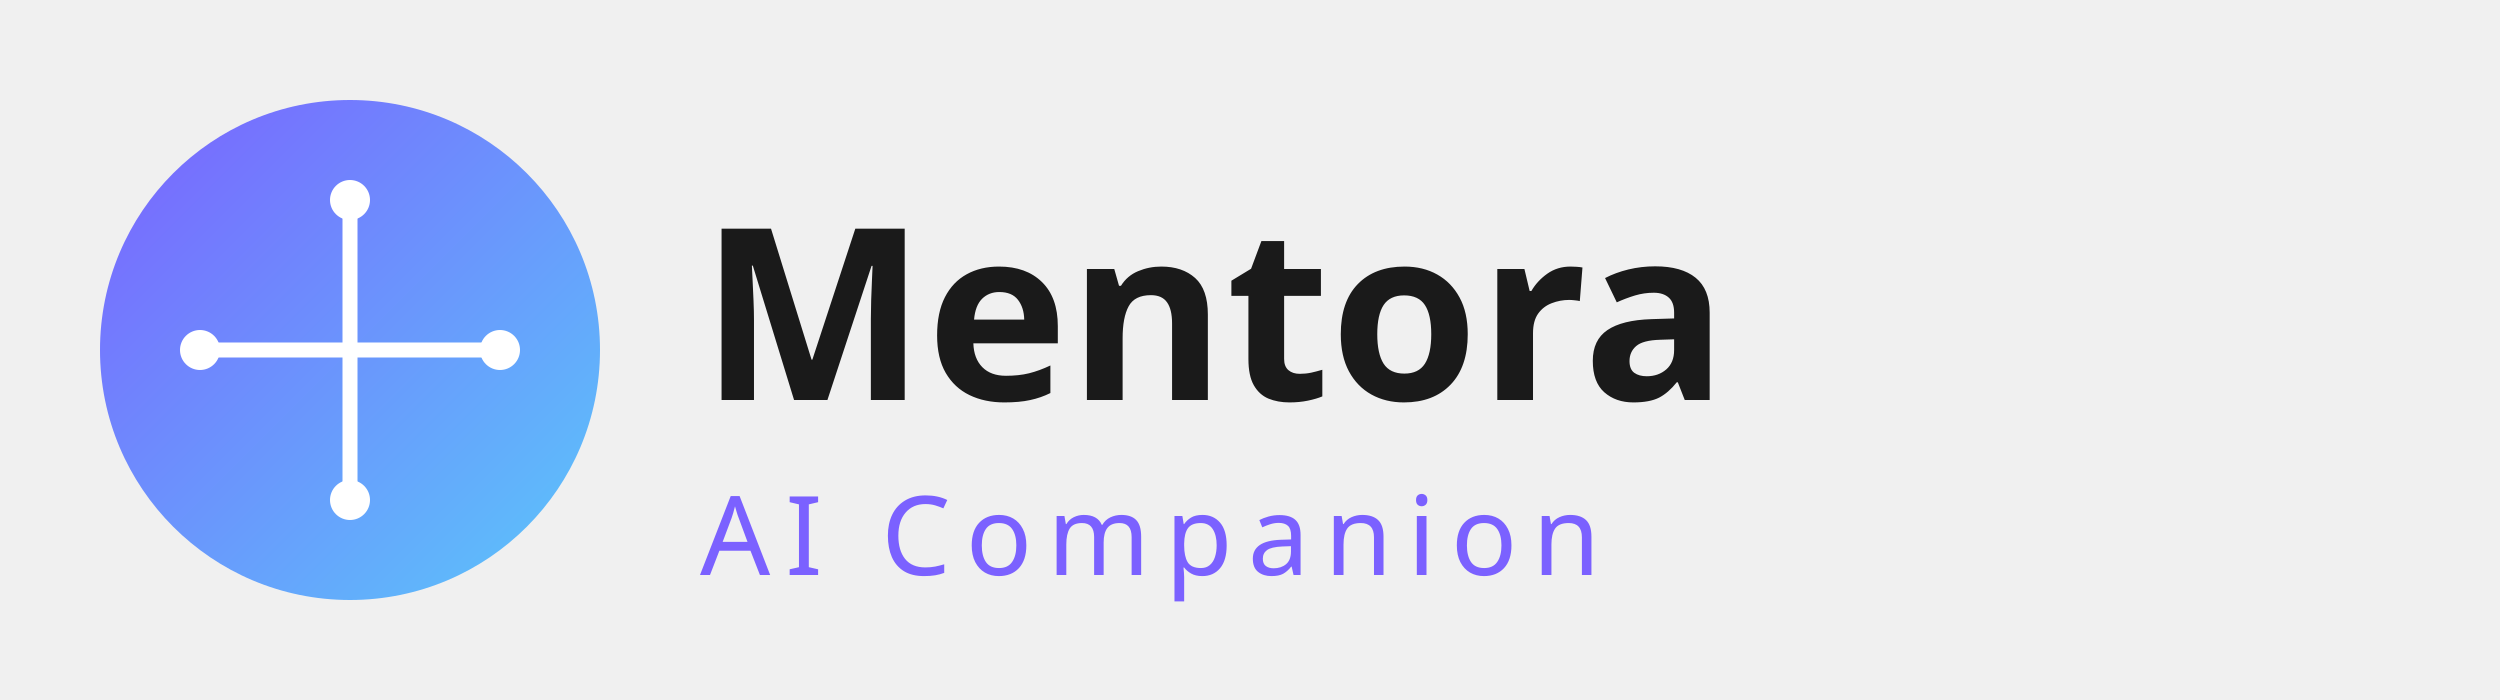
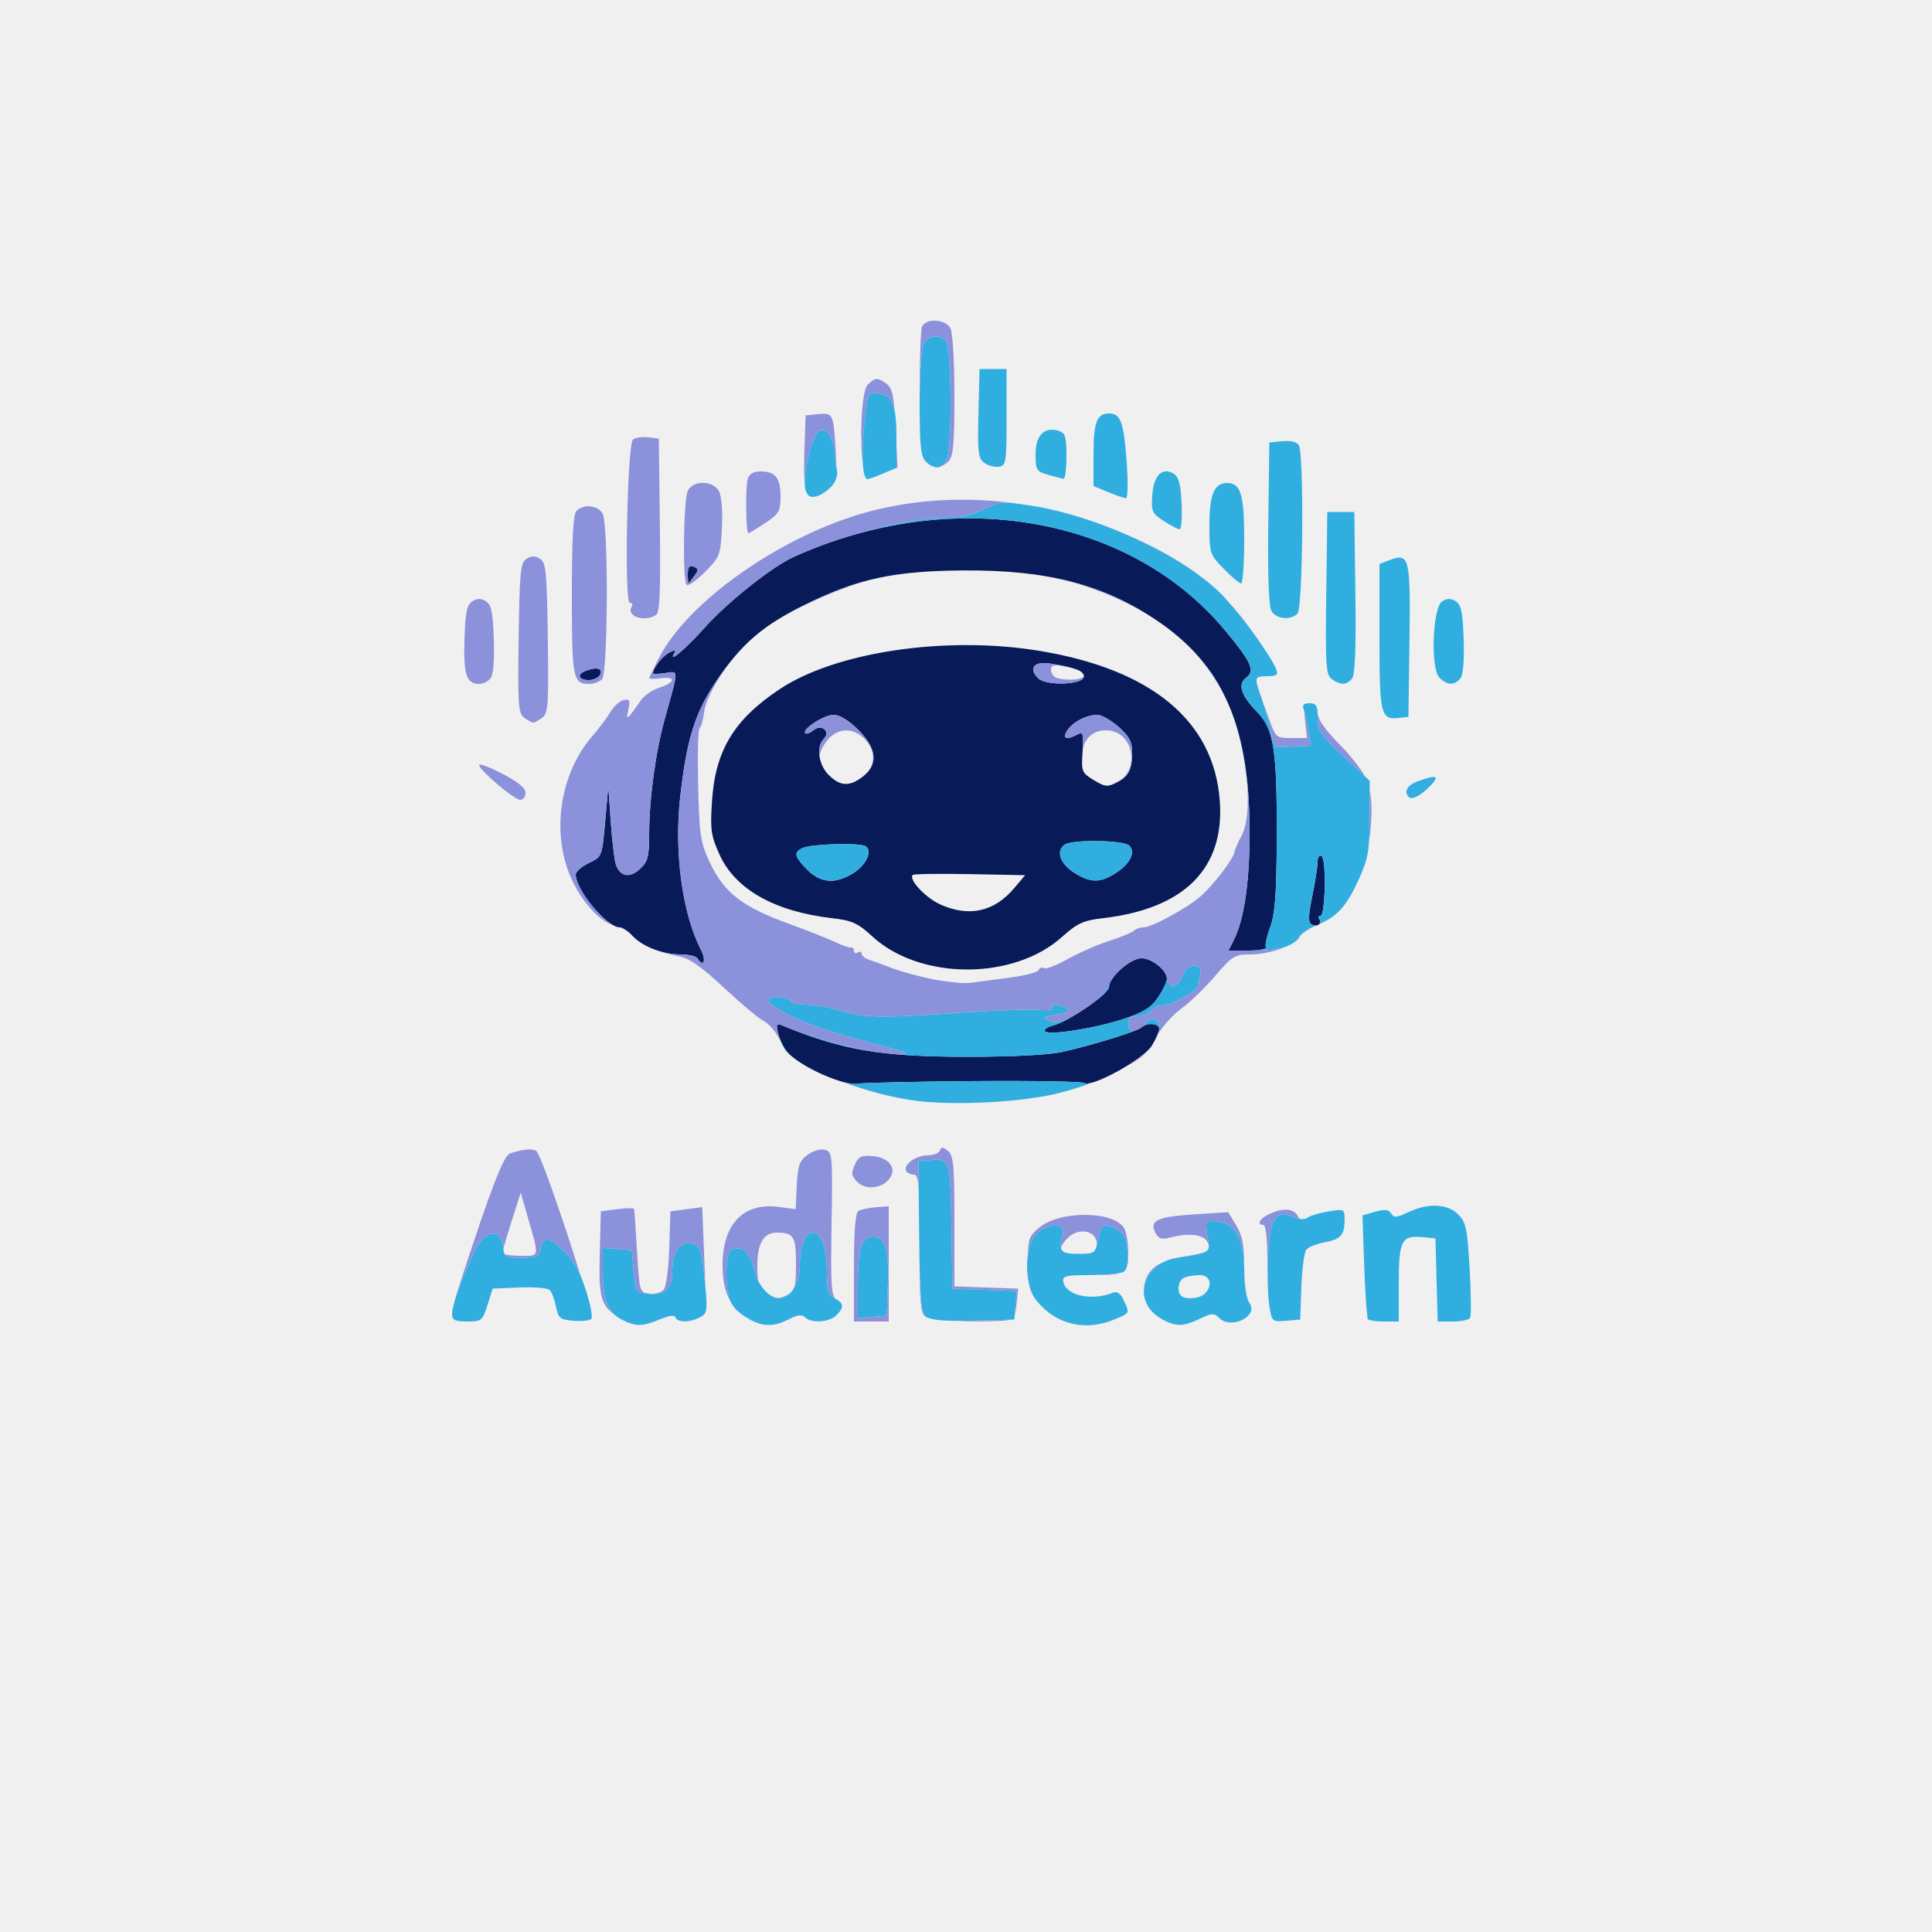
- <svg xmlns="http://www.w3.org/2000/svg" width="500" height="140" viewBox="0 0 500 140" fill="none">
-   <defs>
-     <linearGradient id="gradient" x1="0" y1="0" x2="1" y2="1">
-       <stop offset="0%" stop-color="#7B61FF" />
-       <stop offset="100%" stop-color="#5AC8FA" />
-     </linearGradient>
-   </defs>
-   <circle cx="70" cy="70" r="50" fill="url(#gradient)" />
-   <circle cx="70" cy="40" r="4" fill="white" />
-   <circle cx="70" cy="100" r="4" fill="white" />
-   <circle cx="40" cy="70" r="4" fill="white" />
-   <circle cx="100" cy="70" r="4" fill="white" />
-   <line x1="70" y1="40" x2="70" y2="100" stroke="white" stroke-width="3" />
-   <line x1="40" y1="70" x2="100" y2="70" stroke="white" stroke-width="3" />
-   <text x="140" y="80" font-family="Segoe UI, sans-serif" font-size="48" fill="#1A1A1A" font-weight="600">
-     Mentora
-   </text>
-   <text x="140" y="115" font-family="Segoe UI, sans-serif" font-size="22" fill="#7B61FF" letter-spacing="3">
-     AI Companion
-   </text>
+ <svg xmlns="http://www.w3.org/2000/svg" width="500" height="500" viewBox="0 0 500 500">
+   <g>
+     <path d="M 263.56 248.83 C250.28,253.19 234.61,250.51 225.78,242.36 C222.02,238.90 220.54,238.22 215.45,237.64 C200.57,235.94 190.36,230.21 186.28,221.30 C184.02,216.35 183.79,214.83 184.25,207.54 C185.07,194.27 189.91,186.24 201.82,178.33 C216.36,168.67 244.92,164.47 269.00,168.44 C298.08,173.23 314.18,186.62 315.68,207.26 C316.95,224.76 306.54,235.19 285.34,237.64 C280.37,238.21 278.81,238.93 274.83,242.49 C271.74,245.25 267.91,247.40 263.56,248.83 ZM 181.43 245.87 C182.87,248.65 182.05,250.52 180.50,248.00 C180.16,247.45 178.16,247.00 176.06,247.00 C171.44,247.00 166.13,244.91 163.57,242.08 C162.54,240.94 161.10,240.00 160.38,240.00 C157.05,240.00 149.00,230.33 149.00,226.33 C149.00,225.58 150.53,224.24 152.40,223.34 C155.80,221.72 155.81,221.70 156.62,212.61 L 157.43 203.50 L 158.05 212.50 C158.39,217.45 158.99,222.47 159.37,223.66 C160.43,226.89 162.97,227.38 165.66,224.85 C167.66,222.97 168.00,221.68 168.00,216.05 C168.00,206.84 169.66,194.57 172.09,185.87 C172.32,185.05 172.53,184.28 172.73,183.57 C174.63,176.80 175.23,174.65 174.55,174.11 C174.23,173.86 173.64,173.95 172.78,174.09 C172.58,174.13 172.37,174.16 172.14,174.19 C170.41,174.45 169.00,174.48 169.00,174.26 C169.00,172.92 171.37,169.87 173.14,168.92 C174.60,168.14 175.04,168.13 174.57,168.89 C172.66,171.97 177.22,168.19 182.43,162.37 C188.34,155.76 199.87,146.62 205.50,144.08 C246.52,125.61 292.31,133.43 317.03,163.13 C323.86,171.33 324.89,173.63 322.55,175.34 C320.21,177.05 321.12,179.92 325.41,184.33 C329.71,188.76 330.52,194.16 330.42,217.50 C330.36,231.45 329.98,236.50 328.73,239.93 C327.84,242.37 327.34,244.73 327.61,245.18 C327.89,245.63 325.83,246.00 323.03,246.00 L 317.95 246.00 L 319.32 243.25 C322.09,237.72 323.50,227.57 323.39,214.00 C323.18,187.51 316.29,172.07 299.62,160.74 C285.74,151.31 271.12,147.48 249.50,147.63 C231.42,147.74 222.03,149.76 208.46,156.43 C197.50,161.82 192.05,166.47 185.60,175.94 C179.91,184.29 177.75,191.11 176.05,206.10 C174.41,220.50 176.57,236.47 181.43,245.87 ZM 252.00 279.79 C236.88,279.91 223.38,280.21 222.00,280.46 C218.41,281.11 207.22,276.11 203.83,272.35 C202.91,271.33 201.83,269.19 201.43,267.59 C200.78,264.99 200.91,264.76 202.60,265.45 C218.14,271.82 228.14,273.50 250.50,273.49 C262.20,273.49 271.61,273.00 275.00,272.22 C283.21,270.34 294.37,266.88 295.45,265.88 C296.87,264.56 300.00,264.82 300.00,266.25 C299.99,266.94 299.13,268.91 298.08,270.64 C295.96,274.11 282.60,281.49 280.64,280.28 C280.02,279.89 267.13,279.67 252.00,279.79 ZM 290.83 263.69 C283.34,266.18 271.16,268.07 270.42,266.86 C270.14,266.42 271.07,265.77 272.48,265.42 C276.53,264.40 287.00,257.21 287.00,255.44 C287.00,252.90 292.54,248.00 295.42,248.00 C298.17,248.00 302.00,251.11 302.00,253.35 C302.00,254.10 300.97,256.23 299.72,258.10 C297.94,260.75 295.97,261.98 290.83,263.69 ZM 283.08 201.90 C285.99,203.67 286.62,203.73 289.04,202.48 C292.16,200.87 293.00,199.18 293.00,194.52 C293.00,191.98 292.18,190.48 289.47,188.10 C287.52,186.40 285.07,185.00 284.01,185.00 C281.17,185.00 277.56,186.88 276.19,189.07 C274.86,191.20 275.95,191.63 278.82,190.10 C280.31,189.29 280.46,189.78 280.16,194.56 C279.83,199.68 279.96,200.01 283.08,201.90 ZM 243.33 234.06 C250.73,237.42 257.31,235.98 262.44,229.89 L 265.30 226.50 L 251.01 226.22 C243.15,226.07 236.50,226.17 236.23,226.44 C235.07,227.59 239.47,232.31 243.33,234.06 ZM 214.45 200.55 C217.45,203.54 219.90,203.65 223.37,200.93 C227.35,197.79 226.93,193.69 222.12,188.88 C219.69,186.46 217.30,185.00 215.75,185.00 C213.25,185.00 207.44,188.77 208.42,189.76 C208.71,190.05 209.66,189.70 210.52,188.98 C212.60,187.25 215.09,189.31 213.20,191.20 C211.18,193.22 211.81,197.90 214.45,200.55 ZM 278.34 226.07 C282.47,228.58 284.96,228.50 289.10,225.71 C292.58,223.37 293.90,220.50 292.26,218.86 C290.79,217.39 277.44,217.21 275.50,218.62 C273.15,220.34 274.42,223.68 278.34,226.07 ZM 208.92 225.08 C212.38,228.53 216.10,228.85 220.66,226.07 C224.17,223.93 225.93,220.19 223.99,219.00 C222.48,218.06 210.13,218.40 207.75,219.45 C205.31,220.52 205.55,221.71 208.92,225.08 ZM 268.66 175.52 C270.74,177.60 280.50,177.23 280.50,175.07 C280.50,173.61 278.33,172.78 271.83,171.74 C267.61,171.06 266.06,172.92 268.66,175.52 ZM 341.46 237.93 C342.22,239.16 340.70,240.05 339.32,239.18 C338.54,238.70 338.62,236.63 339.59,232.00 C340.34,228.43 340.97,224.46 340.98,223.19 C340.99,221.85 341.44,221.15 342.04,221.53 C343.29,222.30 343.01,237.00 341.75,237.00 C341.27,237.00 341.14,237.42 341.46,237.93 ZM 155.36 174.50 C155.05,175.32 153.71,176.00 152.39,176.00 C149.69,176.00 149.19,174.53 151.58,173.61 C154.36,172.54 155.97,172.92 155.36,174.50 ZM 179.81 148.87 C179.13,149.77 178.44,150.69 178.28,150.92 C178.13,151.15 178.00,150.15 178.00,148.70 C178.00,146.75 178.40,146.21 179.53,146.65 C180.77,147.13 180.82,147.54 179.81,148.87 Z" fill="rgb(8,26,88)" data-index="0" />
+     <path d="M 341.46 237.93 C341.14,237.42 341.27,237.00 341.75,237.00 C343.01,237.00 343.29,222.30 342.04,221.53 C341.44,221.15 340.99,221.85 340.98,223.19 C340.97,224.46 340.34,228.43 339.59,232.00 C338.62,236.63 338.54,238.70 339.32,239.18 C339.76,239.46 340.21,239.56 340.60,239.52 C338.64,240.37 336.73,241.62 336.31,242.34 C334.82,244.87 331.17,246.00 324.54,246.00 L 323.03 246.00 C325.83,246.00 327.89,245.63 327.61,245.18 C327.34,244.73 327.84,242.37 328.73,239.93 C329.98,236.50 330.36,231.45 330.42,217.50 C330.52,194.16 329.71,188.76 325.41,184.33 C321.12,179.92 320.21,177.05 322.55,175.34 C324.89,173.63 323.86,171.33 317.03,163.13 C294.52,136.08 254.53,127.18 216.58,139.76 C226.99,136.25 237.86,134.00 245.25,134.00 C248.41,134.00 251.90,133.19 254.63,131.83 C258.71,129.79 259.47,129.73 266.76,130.84 C284.72,133.59 307.93,144.65 317.09,154.83 C322.37,160.70 329.18,170.20 330.30,173.25 C330.82,174.67 330.37,175.00 327.97,175.00 C324.53,175.00 324.52,175.05 326.60,181.00 C327.47,183.48 328.49,187.30 328.87,189.50 C329.25,191.71 330.10,193.46 330.78,193.40 C331.45,193.35 333.63,193.23 335.63,193.15 L 339.26 193.00 L 338.63 189.09 C338.29,186.94 337.73,184.46 337.40,183.59 C336.96,182.45 337.38,182.00 338.89,182.00 C340.66,182.00 341.00,182.60 341.00,185.73 C341.00,189.05 341.75,190.17 347.75,195.77 L 354.50 202.08 L 354.46 211.79 C354.43,220.26 354.07,222.29 351.61,227.67 C348.54,234.40 346.25,237.03 341.41,239.18 C341.70,238.89 341.77,238.44 341.46,237.93 ZM 290.83 263.69 C295.97,261.98 297.94,260.75 299.72,258.10 C300.81,256.48 301.73,254.65 301.95,253.71 C303.12,256.03 304.83,255.58 306.04,252.40 C307.29,249.11 311.51,248.97 310.63,252.25 C310.30,253.49 310.02,254.80 310.01,255.17 C309.99,256.37 302.55,260.48 300.91,260.20 C300.03,260.05 298.73,260.62 298.03,261.46 C297.33,262.31 295.69,263.00 294.38,263.00 C292.67,263.00 292.00,263.56 292.00,265.00 C292.00,266.14 292.53,266.78 293.25,266.91 C289.37,268.39 281.31,270.77 275.00,272.22 C271.61,273.00 262.20,273.49 250.50,273.49 C243.51,273.50 237.73,273.33 232.60,272.91 C232.81,272.92 233.02,272.91 233.21,272.91 C235.66,272.84 234.59,272.32 229.00,270.87 C215.42,267.35 208.10,264.88 203.01,262.10 C200.25,260.59 198.29,259.05 198.66,258.67 C199.69,257.64 203.80,257.87 204.50,259.00 C204.84,259.55 206.78,260.00 208.81,260.01 C210.84,260.02 214.65,260.67 217.28,261.47 C223.78,263.44 227.73,263.53 247.50,262.14 C256.85,261.49 266.40,261.12 268.73,261.34 C271.05,261.55 272.71,261.34 272.42,260.87 C271.72,259.73 274.10,259.78 275.93,260.94 C276.98,261.60 276.32,262.04 273.45,262.58 C269.83,263.25 269.70,263.39 271.76,264.31 C272.90,264.82 274.87,264.37 277.06,263.34 C275.27,264.35 273.62,265.13 272.48,265.42 C271.07,265.77 270.14,266.42 270.42,266.86 C271.16,268.07 283.34,266.18 290.83,263.69 ZM 362.00 332.12 L 362.00 342.00 L 358.00 342.00 C355.80,342.00 353.96,341.66 353.92,341.25 C353.47,337.06 353.23,333.00 352.94,324.52 L 352.61 314.54 L 355.89 313.60 C358.39,312.89 359.38,312.99 360.03,314.04 C360.74,315.20 361.46,315.15 364.47,313.71 C369.59,311.28 374.59,311.50 377.38,314.29 C379.41,316.32 379.75,317.91 380.34,328.37 C380.72,334.86 380.76,340.58 380.45,341.08 C380.14,341.59 378.12,342.00 375.97,342.00 L 372.07 342.00 L 371.78 331.25 L 371.50 320.50 L 368.18 320.18 C362.71,319.66 362.00,321.02 362.00,332.12 ZM 310.49 341.31 C306.19,343.35 304.35,343.38 300.78,341.44 C292.85,337.14 295.31,327.02 304.64,325.51 C310.07,324.63 312.08,324.38 312.65,323.34 C312.97,322.74 312.83,321.88 312.58,320.49 C312.55,320.32 312.52,320.14 312.49,319.96 C311.90,316.44 312.05,316.00 313.83,316.00 C319.43,316.00 322.00,320.08 322.00,328.96 C322.00,332.30 322.54,335.88 323.19,336.93 C324.11,338.41 324.11,339.17 323.16,340.31 C321.35,342.49 317.36,342.94 315.58,341.15 C314.19,339.76 313.69,339.78 310.49,341.31 ZM 263.12 334.08 L 262.50 341.50 L 251.98 341.78 C244.60,341.98 240.97,341.68 239.78,340.78 C238.32,339.67 238.07,336.94 237.88,320.00 L 237.67 300.50 L 241.30 300.19 C245.88,299.80 245.94,300.02 246.26,319.00 L 246.50 333.50 ZM 126.16 337.75 C124.88,341.79 124.62,342.00 120.91,342.00 C117.65,342.00 117.00,341.66 117.00,339.97 C117.00,336.71 122.86,322.44 124.98,320.52 C127.52,318.22 129.77,319.17 130.18,322.69 C130.48,325.30 130.81,325.50 134.99,325.50 C138.69,325.50 139.54,325.15 139.83,323.50 C140.48,319.91 141.63,319.86 145.46,323.28 C148.28,325.79 149.82,328.41 151.52,333.57 C152.77,337.38 153.45,340.87 153.03,341.32 C152.61,341.77 150.53,341.99 148.42,341.82 C144.95,341.53 144.50,341.17 143.89,338.16 C143.52,336.32 142.78,334.38 142.26,333.86 C141.73,333.33 138.20,333.04 134.40,333.20 L 127.50 333.50 ZM 288.38 341.49 C280.81,344.65 273.08,342.74 268.16,336.48 C264.91,332.35 265.05,322.24 268.40,319.09 C271.09,316.57 275.77,316.52 275.11,319.02 C273.84,323.77 274.35,324.50 278.96,324.50 C283.20,324.50 283.45,324.34 284.09,321.20 C285.01,316.74 285.66,316.30 288.81,318.06 C290.99,319.28 291.56,320.40 291.81,323.93 C292.02,326.75 291.66,328.60 290.81,329.14 C290.09,329.59 286.20,329.98 282.18,329.98 C275.79,330.00 274.90,330.22 275.19,331.72 C275.88,335.31 282.49,336.76 288.07,334.55 C289.14,334.12 290.02,334.75 290.82,336.51 C290.88,336.63 290.93,336.76 290.99,336.87 C291.63,338.27 291.97,339.01 291.77,339.56 C291.54,340.21 290.54,340.58 288.38,341.49 ZM 335.80 158.80 C333.95,160.65 330.19,160.22 329.01,158.03 C328.34,156.78 328.06,148.47 328.23,135.28 L 328.50 114.50 L 331.90 114.18 C333.94,113.98 335.62,114.38 336.13,115.18 C337.51,117.35 337.21,157.39 335.80,158.80 ZM 204.16 341.41 C200.12,343.51 197.18,343.41 193.31,341.05 C189.05,338.45 188.00,336.18 188.00,329.53 C188.00,325.27 188.39,323.79 189.64,323.31 C192.22,322.32 194.38,324.35 195.24,328.59 C196.03,332.52 199.02,336.00 201.61,336.00 C204.57,336.00 207.00,332.13 207.00,327.43 C207.00,322.25 208.37,319.00 210.56,319.00 C212.64,319.00 214.00,323.17 214.00,329.53 C214.00,333.91 214.38,335.13 216.00,336.00 C218.41,337.29 218.51,338.34 216.43,340.43 C214.62,342.23 209.92,342.52 208.31,340.91 C207.53,340.13 206.37,340.28 204.16,341.41 ZM 170.77 341.45 C166.21,343.36 164.29,343.35 160.70,341.40 C157.16,339.48 156.00,336.40 156.00,328.92 L 156.00 322.97 L 163.50 323.53 L 164.00 329.02 C164.49,334.38 164.57,334.51 167.82,334.82 C172.30,335.25 174.00,333.57 174.00,328.71 C174.00,324.06 176.21,320.98 179.02,321.72 C181.32,322.32 181.66,323.39 182.52,332.67 C183.13,339.21 183.01,339.92 181.16,340.92 C178.58,342.29 175.27,342.31 174.82,340.95 C174.59,340.28 173.16,340.45 170.77,341.45 ZM 349.90 175.62 C348.48,177.33 346.89,177.37 344.67,175.75 C343.13,174.62 342.99,172.36 343.23,153.50 L 343.50 132.50 L 350.50 132.50 L 350.77 153.37 C350.96,167.93 350.70,174.66 349.90,175.62 ZM 336.79 333.05 L 336.50 341.50 L 332.82 341.81 C329.16,342.11 329.14,342.09 328.46,337.60 C328.09,335.11 327.95,329.47 328.15,325.07 C328.58,315.47 330.22,312.87 334.57,314.85 C336.21,315.60 337.66,315.71 338.36,315.14 C338.99,314.64 341.41,313.91 343.75,313.53 C347.92,312.84 348.00,312.88 347.98,315.66 C347.96,319.66 347.02,320.72 342.78,321.51 C340.74,321.90 338.62,322.75 338.08,323.40 C337.53,324.06 336.96,328.40 336.79,333.05 ZM 364.77 165.89 L 364.50 185.50 L 361.99 185.79 C357.32,186.34 357.00,184.98 357.00,164.78 L 357.00 145.95 L 359.62 144.95 C364.75,143.00 365.07,144.29 364.77,165.89 ZM 252.00 279.79 C267.13,279.67 280.02,279.89 280.64,280.28 C280.99,280.50 281.71,280.44 282.67,280.17 C279.99,281.20 277.08,282.12 274.00,282.89 C264.89,285.19 248.24,286.14 237.80,284.97 C231.66,284.28 224.27,282.32 217.85,279.92 C219.57,280.41 221.05,280.63 222.00,280.46 C223.38,280.21 236.88,279.91 252.00,279.79 ZM 244.96 119.07 C243.71,121.41 241.69,121.54 239.57,119.43 C238.30,118.16 238.00,115.30 238.00,104.36 C238.00,96.94 238.47,90.00 239.04,88.93 C240.20,86.75 243.00,86.40 244.80,88.20 C246.32,89.72 246.46,116.27 244.96,119.07 ZM 322.00 139.57 C322.00,145.86 321.64,151.00 321.20,151.00 C320.76,151.00 318.74,149.29 316.70,147.21 C313.09,143.50 313.00,143.24 313.00,135.78 C313.00,128.02 314.26,125.00 317.50,125.00 C321.11,125.00 322.00,127.87 322.00,139.57 ZM 260.50 108.00 C260.50,119.75 260.38,120.52 258.49,120.79 C257.39,120.95 255.69,120.49 254.71,119.78 C253.15,118.64 252.97,117.05 253.22,106.99 L 253.50 95.50 L 260.50 95.50 ZM 228.53 122.55 C226.62,123.35 224.83,124.00 224.55,124.00 C223.23,124.00 222.84,118.15 223.63,110.21 C224.48,101.71 224.56,101.51 227.00,101.77 C230.94,102.19 232.00,104.62 232.00,113.24 L 232.00 121.10 ZM 291.56 119.26 C291.97,124.80 291.89,128.98 291.39,128.95 C290.90,128.92 288.81,128.20 286.75,127.34 L 283.00 125.79 L 283.00 117.59 C283.00,109.22 283.85,107.00 287.08,107.00 C290.00,107.00 290.83,109.26 291.56,119.26 ZM 229.79 332.26 L 229.50 340.50 L 222.00 341.12 L 222.00 332.49 C222.00,323.13 223.00,320.00 226.00,320.00 C229.06,320.00 230.10,323.38 229.79,332.26 ZM 377.92 175.60 C376.39,177.44 374.51,177.37 372.53,175.39 C370.16,173.02 370.73,157.19 373.25,155.61 C374.52,154.81 375.48,154.81 376.75,155.61 C378.16,156.50 378.56,158.42 378.79,165.45 C378.98,171.04 378.66,174.70 377.92,175.60 ZM 278.34 226.07 C274.42,223.68 273.15,220.34 275.50,218.62 C277.44,217.21 290.79,217.39 292.26,218.86 C293.90,220.50 292.58,223.37 289.10,225.71 C284.96,228.50 282.47,228.58 278.34,226.07 ZM 208.92 225.08 C205.55,221.71 205.31,220.52 207.75,219.45 C210.13,218.40 222.48,218.06 223.99,219.00 C225.93,220.19 224.17,223.93 220.66,226.07 C216.10,228.85 212.38,228.53 208.92,225.08 ZM 215.32 125.72 C214.32,126.88 212.52,128.11 211.33,128.45 C208.26,129.34 207.49,126.13 209.03,118.88 C210.51,111.91 212.51,109.61 214.61,112.48 C215.37,113.53 216.01,115.53 216.01,116.94 C216.02,118.35 216.28,120.43 216.58,121.56 C216.91,122.78 216.40,124.47 215.32,125.72 ZM 305.80 130.35 C305.96,134.01 305.73,136.99 305.30,136.98 C304.86,136.97 303.02,136.02 301.20,134.85 C298.16,132.91 297.92,132.38 298.20,128.22 C298.54,123.04 300.80,120.76 303.75,122.61 C305.07,123.44 305.57,125.33 305.80,130.35 ZM 276.00 118.07 C276.00,121.33 275.66,123.96 275.25,123.91 C274.84,123.86 273.04,123.40 271.25,122.88 C268.21,122.00 268.00,121.65 268.00,117.51 C268.00,112.63 270.32,110.33 274.04,111.51 C275.70,112.04 276.00,113.05 276.00,118.07 ZM 305.67 335.33 C306.75,336.42 310.51,336.09 311.80,334.80 C313.92,332.68 313.24,330.00 310.58,330.00 C309.25,330.00 307.45,330.27 306.58,330.61 C304.99,331.22 304.43,334.10 305.67,335.33 ZM 370.42 203.09 C368.06,205.69 365.47,207.13 364.63,206.30 C363.17,204.84 364.20,203.13 367.15,202.10 C371.75,200.50 372.55,200.74 370.42,203.09 ZM 295.82 265.59 C295.94,265.44 296.06,265.28 296.17,265.10 C297.53,262.92 300.00,263.41 300.00,265.86 C300.00,265.95 299.99,266.04 299.99,266.13 C299.83,264.92 297.31,264.64 295.82,265.59 ZM 225.96 272.17 C217.89,271.00 211.06,268.92 202.60,265.45 C209.61,268.32 218.93,270.94 225.96,272.17 ZM 287.02 255.19 C287.01,255.28 287.00,255.36 287.00,255.44 C287.00,256.11 285.52,257.54 283.46,259.12 C284.90,257.87 286.16,256.51 287.02,255.19 ZM 300.44 250.46 C299.39,249.41 297.95,248.52 296.59,248.16 C298.09,248.33 299.45,249.09 300.44,250.46 ZM 204.92 273.39 C204.26,272.87 203.72,272.37 203.32,271.88 C202.74,271.19 202.00,269.56 201.56,268.07 C202.04,269.60 203.00,271.43 203.83,272.35 C204.13,272.69 204.50,273.04 204.92,273.39 ZM 299.93 266.69 C299.75,267.77 299.25,268.87 298.46,269.98 C299.17,268.73 299.73,267.46 299.93,266.69 ZM 292.14 249.25 C291.58,249.60 291.03,250.01 290.50,250.46 C291.03,249.98 291.58,249.58 292.14,249.25 Z" fill="rgb(49,174,224)" data-index="1" />
+     <path d="M 181.43 245.87 C176.57,236.47 174.41,220.50 176.05,206.10 C177.75,191.11 179.91,184.29 185.60,175.94 C186.76,174.24 187.88,172.70 189.01,171.28 C185.49,175.89 182.67,181.04 182.26,184.13 C181.97,186.29 181.42,188.24 181.04,188.47 C180.66,188.71 180.50,195.29 180.68,203.10 C180.96,215.67 181.28,217.93 183.46,222.68 C187.27,231.01 191.88,234.63 204.50,239.20 C208.90,240.79 214.07,242.84 216.00,243.75 C217.93,244.67 219.84,245.33 220.25,245.21 C220.66,245.09 221.00,245.48 221.00,246.06 C221.00,246.64 221.45,246.84 222.00,246.50 C222.55,246.16 223.00,246.31 223.00,246.82 C223.00,247.34 223.79,248.01 224.75,248.32 C225.71,248.62 228.52,249.65 231.00,250.60 C233.48,251.55 238.43,252.87 242.00,253.53 C245.57,254.19 249.62,254.57 251.00,254.37 C252.38,254.17 256.87,253.58 260.98,253.06 C265.10,252.53 268.63,251.62 268.82,251.04 C269.01,250.46 269.60,250.25 270.12,250.57 C270.64,250.89 273.41,249.84 276.28,248.23 C279.15,246.62 283.98,244.50 287.00,243.53 C290.02,242.55 292.93,241.36 293.45,240.88 C293.97,240.39 295.10,240.00 295.95,240.00 C298.07,240.00 307.16,235.06 310.67,232.00 C313.93,229.16 319.09,222.47 319.40,220.69 C319.52,220.04 320.37,218.06 321.30,216.30 C324.39,210.48 322.86,195.01 318.59,183.84 C321.79,192.01 323.30,201.84 323.39,214.00 C323.50,227.57 322.09,237.72 319.32,243.25 L 317.95 246.00 L 324.54 246.00 C331.17,246.00 334.82,244.87 336.31,242.34 C336.61,241.83 337.66,241.05 338.95,240.34 C337.62,241.08 336.59,241.91 336.38,242.45 C335.59,244.51 328.59,247.00 323.60,247.00 C319.54,247.00 318.91,247.39 314.43,252.63 C311.79,255.73 307.79,259.56 305.56,261.16 C303.66,262.51 301.25,265.19 299.72,267.56 C299.81,267.27 299.88,266.98 299.93,266.69 C299.97,266.52 300.00,266.36 300.00,266.25 C300.00,266.21 299.99,266.17 299.99,266.13 C299.99,266.04 300.00,265.95 300.00,265.86 C300.00,263.41 297.53,262.92 296.17,265.10 C296.06,265.28 295.94,265.44 295.82,265.59 C295.69,265.68 295.56,265.77 295.45,265.88 C295.20,266.11 294.41,266.47 293.25,266.91 C292.53,266.78 292.00,266.14 292.00,265.00 C292.00,263.56 292.67,263.00 294.38,263.00 C295.69,263.00 297.33,262.31 298.03,261.46 C298.73,260.62 300.03,260.05 300.91,260.20 C302.55,260.48 309.99,256.37 310.01,255.17 C310.02,254.80 310.30,253.49 310.63,252.25 C311.51,248.97 307.29,249.11 306.04,252.40 C304.83,255.58 303.12,256.03 301.95,253.71 C301.98,253.57 302.00,253.45 302.00,253.35 C302.00,252.45 301.37,251.39 300.44,250.46 C299.45,249.09 298.09,248.33 296.59,248.16 C296.19,248.06 295.80,248.00 295.42,248.00 C294.51,248.00 293.33,248.49 292.14,249.25 C291.58,249.58 291.03,249.98 290.50,250.46 C288.70,251.96 287.19,253.84 287.02,255.19 C286.16,256.51 284.90,257.87 283.46,259.12 C281.58,260.56 279.22,262.12 277.06,263.34 C274.87,264.37 272.90,264.82 271.76,264.31 C269.70,263.39 269.83,263.25 273.45,262.58 C276.32,262.04 276.98,261.60 275.93,260.94 C274.10,259.78 271.72,259.73 272.42,260.87 C272.71,261.34 271.05,261.55 268.73,261.34 C266.40,261.12 256.85,261.49 247.50,262.14 C227.73,263.53 223.78,263.44 217.28,261.47 C214.65,260.67 210.84,260.02 208.81,260.01 C206.78,260.00 204.84,259.55 204.50,259.00 C203.80,257.87 199.69,257.64 198.66,258.67 C198.29,259.05 200.25,260.59 203.01,262.10 C208.10,264.88 215.42,267.35 229.00,270.87 C234.59,272.32 235.66,272.84 233.21,272.91 C233.02,272.91 232.81,272.92 232.60,272.91 C230.27,272.72 228.07,272.48 225.96,272.17 C218.93,270.94 209.61,268.32 202.60,265.45 C200.91,264.76 200.78,264.99 201.43,267.59 C201.47,267.74 201.51,267.90 201.56,268.07 C201.70,268.55 201.88,269.04 202.06,269.51 C201.91,269.28 201.78,269.05 201.67,268.83 C200.62,266.84 198.80,264.76 197.63,264.22 C196.46,263.67 191.87,259.84 187.43,255.69 C181.28,249.95 178.42,247.98 175.43,247.42 C169.97,246.40 165.79,244.53 163.63,242.14 C162.92,241.36 161.68,240.54 160.46,240.00 C161.21,240.07 162.58,240.98 163.57,242.08 C166.13,244.91 171.44,247.00 176.06,247.00 C178.16,247.00 180.16,247.45 180.50,248.00 C182.05,250.52 182.87,248.65 181.43,245.87 ZM 158.61 239.40 C154.70,238.26 149.57,232.14 147.12,225.59 C142.82,214.10 145.30,199.81 153.18,190.64 C155.01,188.52 157.21,185.59 158.08,184.14 C158.95,182.69 160.47,181.34 161.46,181.15 C162.97,180.86 163.16,181.27 162.62,183.65 C161.93,186.68 162.20,186.47 165.97,181.10 C166.77,179.95 168.91,178.52 170.72,177.93 C174.82,176.57 175.01,175.02 171.00,175.53 C169.35,175.73 168.00,175.74 168.00,175.54 C168.00,175.35 169.18,172.90 170.63,170.12 C178.45,155.04 203.61,137.75 225.90,132.14 C237.92,129.11 250.69,128.54 263.44,130.36 C259.10,129.81 257.99,130.15 254.63,131.83 C251.90,133.19 248.41,134.00 245.25,134.00 C237.86,134.00 226.99,136.25 216.58,139.76 C212.86,141.00 209.16,142.44 205.50,144.08 C199.87,146.62 188.34,155.76 182.43,162.37 C177.22,168.19 172.66,171.97 174.57,168.89 C175.04,168.13 174.60,168.14 173.14,168.92 C171.37,169.87 169.00,172.92 169.00,174.26 C169.00,174.48 170.41,174.45 172.14,174.19 C172.37,174.16 172.58,174.13 172.78,174.09 C173.64,173.95 174.23,173.86 174.55,174.11 C175.23,174.65 174.63,176.80 172.73,183.57 C172.53,184.28 172.32,185.05 172.09,185.87 C169.66,194.57 168.00,206.84 168.00,216.05 C168.00,221.68 167.66,222.97 165.66,224.85 C162.97,227.38 160.43,226.89 159.37,223.66 C158.99,222.47 158.39,217.45 158.05,212.50 L 157.43 203.50 L 156.62 212.61 C155.81,221.70 155.80,221.72 152.40,223.34 C150.53,224.24 149.00,225.58 149.00,226.33 C149.00,229.73 154.82,237.23 158.61,239.40 ZM 216.46 336.24 C217.71,336.94 218.16,337.65 217.80,338.59 C218.17,337.59 217.58,336.84 216.00,336.00 C214.38,335.13 214.00,333.91 214.00,329.53 C214.00,323.17 212.64,319.00 210.56,319.00 C208.37,319.00 207.00,322.25 207.00,327.43 C207.00,329.72 206.42,331.81 205.49,333.35 C205.90,332.23 206.00,330.41 206.00,327.07 C206.00,319.94 205.42,319.00 200.99,319.00 C197.64,319.00 196.00,321.79 196.00,327.51 C196.00,329.31 196.06,330.57 196.26,331.53 C195.80,330.62 195.44,329.62 195.24,328.59 C194.38,324.35 192.22,322.32 189.64,323.31 C188.39,323.79 188.00,325.27 188.00,329.53 C188.00,332.88 188.26,335.11 189.07,336.84 C187.66,334.44 187.00,331.38 187.00,327.45 C187.00,316.75 192.46,311.11 201.60,312.36 L 205.91 312.95 L 206.20 306.83 C206.45,301.64 206.88,300.42 209.00,298.87 C210.41,297.83 212.37,297.26 213.50,297.56 C215.42,298.08 215.49,298.82 215.21,316.74 C214.95,332.70 215.13,335.49 216.46,336.24 ZM 155.80 175.80 C155.14,176.46 153.65,177.00 152.50,177.00 C148.27,177.00 148.00,175.62 148.00,154.00 C148.00,139.31 148.34,133.06 149.20,132.20 C151.04,130.36 154.81,130.77 155.96,132.93 C157.49,135.79 157.35,174.25 155.80,175.80 ZM 169.77 159.16 C166.71,161.11 161.97,159.47 163.50,157.00 C163.84,156.45 163.60,156.00 162.97,156.00 C161.53,156.00 162.32,115.28 163.79,113.81 C164.32,113.28 166.05,112.99 167.63,113.17 L 170.50 113.50 L 170.77 135.93 C170.98,153.20 170.75,158.54 169.77,159.16 ZM 138.77 297.86 C139.84,298.52 146.30,317.30 150.18,329.96 C148.92,327.03 147.54,325.12 145.46,323.28 C141.63,319.86 140.48,319.91 139.83,323.50 C139.54,325.15 138.69,325.50 134.99,325.50 C132.27,325.50 131.18,325.42 130.66,324.63 C131.47,324.85 132.94,325.00 134.61,325.00 C134.95,325.00 135.27,325.00 135.57,325.01 C137.04,325.02 137.95,325.03 138.39,324.58 C139.13,323.82 138.54,321.76 136.94,316.24 C136.75,315.58 136.54,314.86 136.32,314.08 L 134.76 308.66 L 132.39 316.08 C131.45,319.04 130.63,321.78 130.25,323.22 C130.22,323.06 130.20,322.88 130.18,322.69 C129.77,319.17 127.52,318.22 124.98,320.52 C123.10,322.22 118.28,333.63 117.21,338.46 C117.48,337.08 118.06,335.16 118.93,332.50 C127.01,307.63 130.32,299.03 132.02,298.49 C135.51,297.39 137.68,297.18 138.77,297.86 ZM 140.33 185.75 C139.39,186.44 138.34,187.00 138.00,187.00 C137.66,187.00 136.61,186.44 135.67,185.75 C134.14,184.63 133.98,182.45 134.23,165.10 C134.47,147.91 134.70,145.59 136.25,144.61 C137.53,143.81 138.47,143.81 139.75,144.61 C141.30,145.59 141.53,147.91 141.77,165.10 C142.02,182.45 141.86,184.63 140.33,185.75 ZM 230.00 312.17 L 230.00 342.00 L 221.00 342.00 L 221.00 328.06 C221.00,318.64 221.37,313.89 222.15,313.41 C222.78,313.02 224.81,312.58 226.65,312.43 ZM 182.28 325.95 C182.39,328.58 182.47,330.73 182.50,332.48 C181.66,323.38 181.30,322.31 179.02,321.72 C176.21,320.98 174.00,324.06 174.00,328.71 C174.00,333.57 172.30,335.25 167.82,334.82 C164.57,334.51 164.49,334.38 164.00,329.02 L 163.50 323.53 L 156.00 322.97 L 156.00 328.92 C156.00,334.91 156.74,338.08 158.86,340.09 C155.37,337.56 154.94,334.84 155.22,324.25 L 155.50 313.50 L 159.75 312.93 C162.09,312.62 164.06,312.62 164.12,312.93 C164.19,313.24 164.53,318.23 164.87,324.00 C165.49,334.36 165.53,334.50 168.09,334.80 C169.51,334.97 171.18,334.49 171.80,333.75 C172.41,333.00 173.05,328.14 173.21,322.95 L 173.50 313.50 L 177.62 312.95 L 181.73 312.40 ZM 186.83 136.63 C186.48,143.71 186.30,144.17 182.43,148.04 C180.22,150.26 178.09,151.75 177.70,151.37 C176.60,150.26 176.88,129.08 178.04,126.93 C179.49,124.21 184.57,124.33 186.07,127.13 C186.74,128.38 187.05,132.29 186.83,136.63 ZM 229.79 332.26 C230.10,323.38 229.06,320.00 226.00,320.00 C223.00,320.00 222.00,323.13 222.00,332.49 L 222.00 341.12 L 229.50 340.50 ZM 126.92 175.60 C126.28,176.37 124.97,177.00 124.00,177.00 C120.71,177.00 119.91,174.55 120.21,165.45 C120.44,158.42 120.84,156.50 122.25,155.61 C123.52,154.81 124.48,154.81 125.75,155.61 C127.16,156.50 127.56,158.42 127.79,165.45 C127.98,171.04 127.66,174.70 126.92,175.60 ZM 198.02 135.37 C195.83,136.82 193.88,138.00 193.69,138.00 C193.03,138.00 192.88,125.95 193.51,123.96 C193.93,122.64 195.03,122.00 196.87,122.00 C200.66,122.00 202.00,123.71 202.00,128.57 C202.00,132.32 201.60,133.00 198.02,135.37 ZM 322.00 327.76 C322.00,331.76 322.54,335.88 323.19,336.93 C322.54,335.88 322.00,332.30 322.00,328.96 C322.00,320.08 319.43,316.00 313.83,316.00 C312.05,316.00 311.90,316.44 312.49,319.96 C312.52,320.14 312.55,320.32 312.58,320.49 C312.69,321.13 312.79,321.66 312.82,322.10 C312.71,321.83 312.55,321.53 312.34,321.20 C311.20,319.41 307.44,319.05 302.79,320.29 C300.71,320.85 299.85,320.60 299.11,319.21 C297.35,315.91 299.31,314.92 308.77,314.30 L 317.86 313.71 L 319.92 317.11 C321.51,319.71 321.99,322.18 322.00,327.76 ZM 291.50 328.16 C291.84,327.24 291.95,325.80 291.81,323.93 C291.56,320.40 290.99,319.28 288.81,318.06 C285.66,316.30 285.01,316.74 284.09,321.20 C283.98,321.76 283.87,322.23 283.76,322.62 C283.78,322.52 283.80,322.42 283.81,322.32 C284.20,319.61 281.34,317.92 278.32,319.06 C276.63,319.70 275.02,321.56 274.58,322.98 C274.38,322.16 274.61,320.91 275.11,319.02 C275.77,316.52 271.09,316.57 268.40,319.09 C267.17,320.25 266.37,322.36 266.02,324.76 C266.10,320.49 266.58,319.69 268.91,317.73 C274.30,313.19 288.51,313.34 290.98,317.97 C291.54,319.01 292.00,321.87 292.00,324.33 C292.00,326.10 291.94,327.32 291.50,328.16 ZM 244.96 119.07 C246.46,116.27 246.32,89.72 244.80,88.20 C243.00,86.40 240.20,86.75 239.04,88.93 C238.48,89.96 238.03,96.48 238.00,103.62 C238.00,103.10 238.00,102.57 238.00,102.01 C238.00,93.29 238.27,85.45 238.61,84.58 C239.49,82.29 244.68,82.54 245.96,84.93 C246.55,86.03 247.00,93.59 247.00,102.36 C247.00,115.12 246.72,118.14 245.43,119.43 C244.56,120.29 243.25,121.00 242.50,121.00 C242.25,121.00 241.95,120.92 241.61,120.79 C242.94,121.21 244.13,120.63 244.96,119.07 ZM 263.12 334.08 L 246.50 333.50 L 246.26 319.00 C245.94,300.02 245.88,299.80 241.30,300.19 L 237.67 300.50 L 237.75 307.56 C237.54,304.78 237.17,304.00 236.56,304.00 C235.77,304.00 234.86,303.59 234.55,303.08 C233.59,301.54 236.97,299.00 239.99,299.00 C241.55,299.00 243.02,298.44 243.25,297.75 C243.58,296.78 244.04,296.80 245.34,297.87 C246.77,299.05 247.00,301.60 247.00,316.08 L 247.00 332.92 L 263.50 333.50 L 263.15 337.00 C263.01,338.38 262.79,339.75 262.58,340.57 ZM 230.42 304.70 C228.64,307.52 224.17,308.17 221.95,305.95 C220.32,304.32 220.21,303.63 221.20,301.47 C222.17,299.32 222.94,298.95 225.83,299.20 C229.91,299.55 232.05,302.11 230.42,304.70 ZM 280.19 194.10 C280.45,189.75 280.27,189.32 278.82,190.10 C275.95,191.63 274.86,191.20 276.19,189.07 C277.56,186.88 281.17,185.00 284.01,185.00 C285.07,185.00 287.52,186.40 289.47,188.10 C292.18,190.48 293.00,191.98 293.00,194.52 C293.00,199.10 292.19,200.81 289.20,202.39 C295.36,199.08 293.19,189.00 286.26,189.00 C282.99,189.00 280.82,190.87 280.19,194.10 ZM 216.44 120.95 C216.20,119.78 216.02,118.12 216.01,116.94 C216.01,115.53 215.37,113.53 214.61,112.48 C212.51,109.61 210.51,111.91 209.03,118.88 C208.46,121.56 208.20,123.69 208.27,125.27 C208.05,123.29 208.06,120.32 208.20,116.00 L 208.50 107.50 L 211.76 107.19 C215.60,106.82 215.70,107.03 216.29,116.80 C216.40,118.48 216.45,119.83 216.44,120.95 ZM 222.12 188.88 C226.93,193.69 227.35,197.79 223.37,200.93 C226.62,198.37 226.81,194.49 223.83,191.31 C220.86,188.16 216.70,188.29 214.07,191.63 C212.83,193.22 212.17,194.59 212.12,195.90 C211.81,194.05 212.14,192.26 213.20,191.20 C215.09,189.31 212.60,187.25 210.52,188.98 C209.66,189.70 208.71,190.05 208.42,189.76 C207.44,188.77 213.25,185.00 215.75,185.00 C217.30,185.00 219.69,186.46 222.12,188.88 ZM 136.00 205.17 C136.00,206.18 135.39,207.00 134.64,207.00 C133.11,207.00 124.00,199.29 124.00,197.99 C124.00,197.52 126.70,198.54 130.00,200.24 C134.03,202.32 136.00,203.94 136.00,205.17 ZM 229.45 99.34 C230.62,100.20 231.13,101.62 231.49,106.09 C230.85,103.12 229.51,102.04 227.00,101.77 C224.56,101.51 224.48,101.71 223.63,110.21 C223.23,114.29 223.13,117.82 223.32,120.28 C222.48,113.87 222.88,101.26 224.57,99.57 C226.49,97.65 227.11,97.63 229.45,99.34 ZM 337.55 184.04 C337.88,185.15 338.33,187.24 338.63,189.09 L 339.26 193.00 L 335.63 193.15 C333.63,193.23 331.45,193.35 330.78,193.40 C330.10,193.46 329.25,191.71 328.87,189.50 C328.52,187.47 327.62,184.05 326.80,181.59 C327.33,183.01 327.95,184.72 328.49,186.25 C330.12,190.86 330.29,191.00 334.21,191.00 L 338.26 191.00 L 337.75 186.50 C337.64,185.47 337.56,184.66 337.55,184.04 ZM 268.66 175.52 C266.06,172.92 267.61,171.06 271.83,171.74 C273.75,172.05 275.30,172.34 276.52,172.63 C276.27,172.58 276.01,172.53 275.74,172.48 C272.75,171.92 272.00,172.08 272.00,173.31 C272.00,174.15 272.56,175.06 273.25,175.34 C275.41,176.21 279.86,176.04 280.46,175.07 C280.50,175.02 280.50,175.05 280.50,175.07 C280.50,177.23 270.74,177.60 268.66,175.52 ZM 336.35 315.43 C335.81,315.33 335.21,315.14 334.57,314.85 C330.22,312.87 328.58,315.47 328.15,325.07 C328.06,326.92 328.04,328.99 328.07,330.95 C328.02,329.46 328.00,327.89 328.00,326.38 C328.00,320.79 327.60,317.00 327.00,317.00 C325.09,317.00 326.01,315.32 328.55,314.16 C332.14,312.52 334.74,312.72 335.85,314.70 C336.02,315.01 336.19,315.25 336.35,315.43 ZM 353.22 200.88 L 347.75 195.77 C341.75,190.17 341.00,189.05 341.00,185.73 C341.00,182.68 340.67,182.03 339.01,182.00 C339.05,182.00 339.09,182.00 339.12,182.00 C340.45,182.00 341.00,182.72 341.00,184.46 C341.00,186.13 342.92,188.86 346.90,192.90 C349.49,195.52 351.93,198.63 353.22,200.88 ZM 155.36 174.50 C155.97,172.92 154.36,172.54 151.58,173.61 C149.19,174.53 149.69,176.00 152.39,176.00 C153.71,176.00 155.05,175.32 155.36,174.50 ZM 179.81 148.87 C180.82,147.54 180.77,147.13 179.53,146.65 C178.40,146.21 178.00,146.75 178.00,148.70 C178.00,150.15 178.13,151.15 178.28,150.92 C178.44,150.69 179.13,149.77 179.81,148.87 ZM 354.31 217.71 C354.42,216.11 354.45,214.21 354.46,211.79 L 354.49 204.39 C355.18,207.95 355.07,212.90 354.31,217.71 ZM 315.77 177.86 C308.08,164.45 293.93,154.84 274.61,149.90 C283.90,151.96 291.87,155.48 299.62,160.74 C306.68,165.53 311.98,171.06 315.77,177.86 ZM 247.64 341.84 C248.92,341.84 250.36,341.82 251.98,341.78 L 261.72 341.52 C259.66,341.99 253.10,342.07 247.64,341.84 ZM 225.65 149.94 C218.37,151.82 208.84,155.94 201.87,160.00 C203.84,158.80 206.01,157.64 208.46,156.43 C214.65,153.39 219.97,151.31 225.65,149.94 ZM 238.02 328.95 C238.23,338.02 238.63,339.90 239.78,340.78 C239.99,340.94 240.28,341.08 240.65,341.20 C240.23,341.12 239.92,341.02 239.75,340.92 C238.45,340.16 238.10,338.64 238.02,328.95 ZM 300.86 326.75 C298.05,328.24 296.39,330.72 296.07,333.32 C296.19,331.04 297.29,328.86 299.41,327.47 C299.76,327.24 300.26,326.99 300.86,326.75 ZM 310.93 149.33 C304.43,144.45 295.51,139.74 286.27,136.22 C289.04,137.25 291.79,138.40 294.50,139.67 C301.15,142.77 306.39,145.79 310.93,149.33 ZM 327.05 167.68 C324.51,163.91 320.95,159.23 317.79,155.63 C320.58,158.61 323.20,162.00 325.92,166.00 C326.33,166.60 326.70,167.16 327.05,167.68 ZM 291.00 276.24 C293.43,274.79 295.70,273.19 297.05,271.86 C295.76,273.45 294.11,274.60 291.00,276.24 ZM 232.27 120.99 L 232.00 121.10 L 232.00 115.45 ZM 278.06 330.07 C279.07,330.01 280.42,329.99 282.18,329.98 C285.36,329.98 288.46,329.74 289.98,329.41 C288.53,329.94 286.06,330.00 281.84,330.00 C280.25,330.00 279.01,330.02 278.06,330.07 ZM 199.06 335.01 C201.02,336.27 201.80,336.18 204.07,334.96 C204.16,334.91 204.25,334.86 204.34,334.80 C203.54,335.56 202.60,336.00 201.61,336.00 C200.77,336.00 199.89,335.64 199.06,335.01 ZM 312.30 323.75 C311.48,324.42 309.54,324.72 305.44,325.38 C305.94,325.27 306.43,325.18 306.91,325.10 C309.76,324.65 311.46,324.27 312.30,323.75 ZM 266.28 332.12 C266.67,333.84 267.29,335.37 268.16,336.48 C267.14,335.18 266.57,333.99 266.28,332.12 ZM 325.23 175.72 C325.42,175.01 326.29,175.00 327.97,175.00 C326.40,175.00 325.54,175.15 325.23,175.72 ZM 274.00 282.91 C265.32,285.08 249.79,286.05 239.38,285.13 C249.85,286.05 265.33,285.08 274.00,282.89 C274.49,282.77 274.98,282.64 275.46,282.51 C274.95,282.66 274.46,282.79 274.00,282.91 ZM 215.32 125.72 L 215.33 125.70 C215.26,125.79 215.19,125.88 215.12,125.96 C214.35,126.85 212.96,127.81 211.81,128.28 C212.97,127.80 214.45,126.73 215.32,125.72 ZM 170.77 341.45 C167.61,342.77 165.76,343.20 163.78,342.68 C165.79,343.16 167.67,342.75 170.77,341.45 ZM 310.49 341.31 C307.60,342.68 305.87,343.17 303.98,342.73 C305.88,343.13 307.65,342.66 310.49,341.31 ZM 211.42 128.43 C211.37,128.44 211.33,128.46 211.28,128.47 C210.29,128.76 209.57,128.69 209.07,128.03 C209.59,128.60 210.34,128.74 211.33,128.45 C211.36,128.45 211.39,128.44 211.42,128.43 ZM 328.42 337.30 C328.43,337.40 328.45,337.50 328.46,337.60 C328.60,338.53 328.71,339.27 328.84,339.85 C328.77,339.58 328.70,339.27 328.64,338.93 C328.56,338.55 328.49,337.99 328.42,337.30 ZM 176.93 341.96 C177.89,341.99 179.04,341.80 180.15,341.38 C179.14,341.81 177.94,342.01 176.93,341.96 ZM 224.59 124.00 C224.91,123.96 226.12,123.53 227.55,122.95 C226.04,123.56 224.83,124.00 224.64,124.00 C224.62,124.00 224.61,124.00 224.59,124.00 ZM 153.07 341.32 C152.74,341.66 151.48,341.87 149.97,341.88 C151.47,341.87 152.71,341.66 153.03,341.32 C153.07,341.28 153.09,341.21 153.11,341.13 C153.11,341.23 153.10,341.29 153.07,341.32 ZM 329.86 172.28 C329.53,171.61 329.06,170.81 328.50,169.90 C329.10,170.86 329.55,171.64 329.86,172.28 ZM 332.40 341.84 C332.53,341.83 332.67,341.82 332.82,341.81 L 336.50 341.50 L 332.89 341.80 C332.72,341.82 332.55,341.83 332.40,341.84 ZM 346.78 235.57 C347.25,235.08 347.70,234.54 348.13,233.95 C347.70,234.54 347.25,235.08 346.78,235.57 Z" fill="rgb(139,145,218)" data-index="2" />
+   </g>
</svg>
